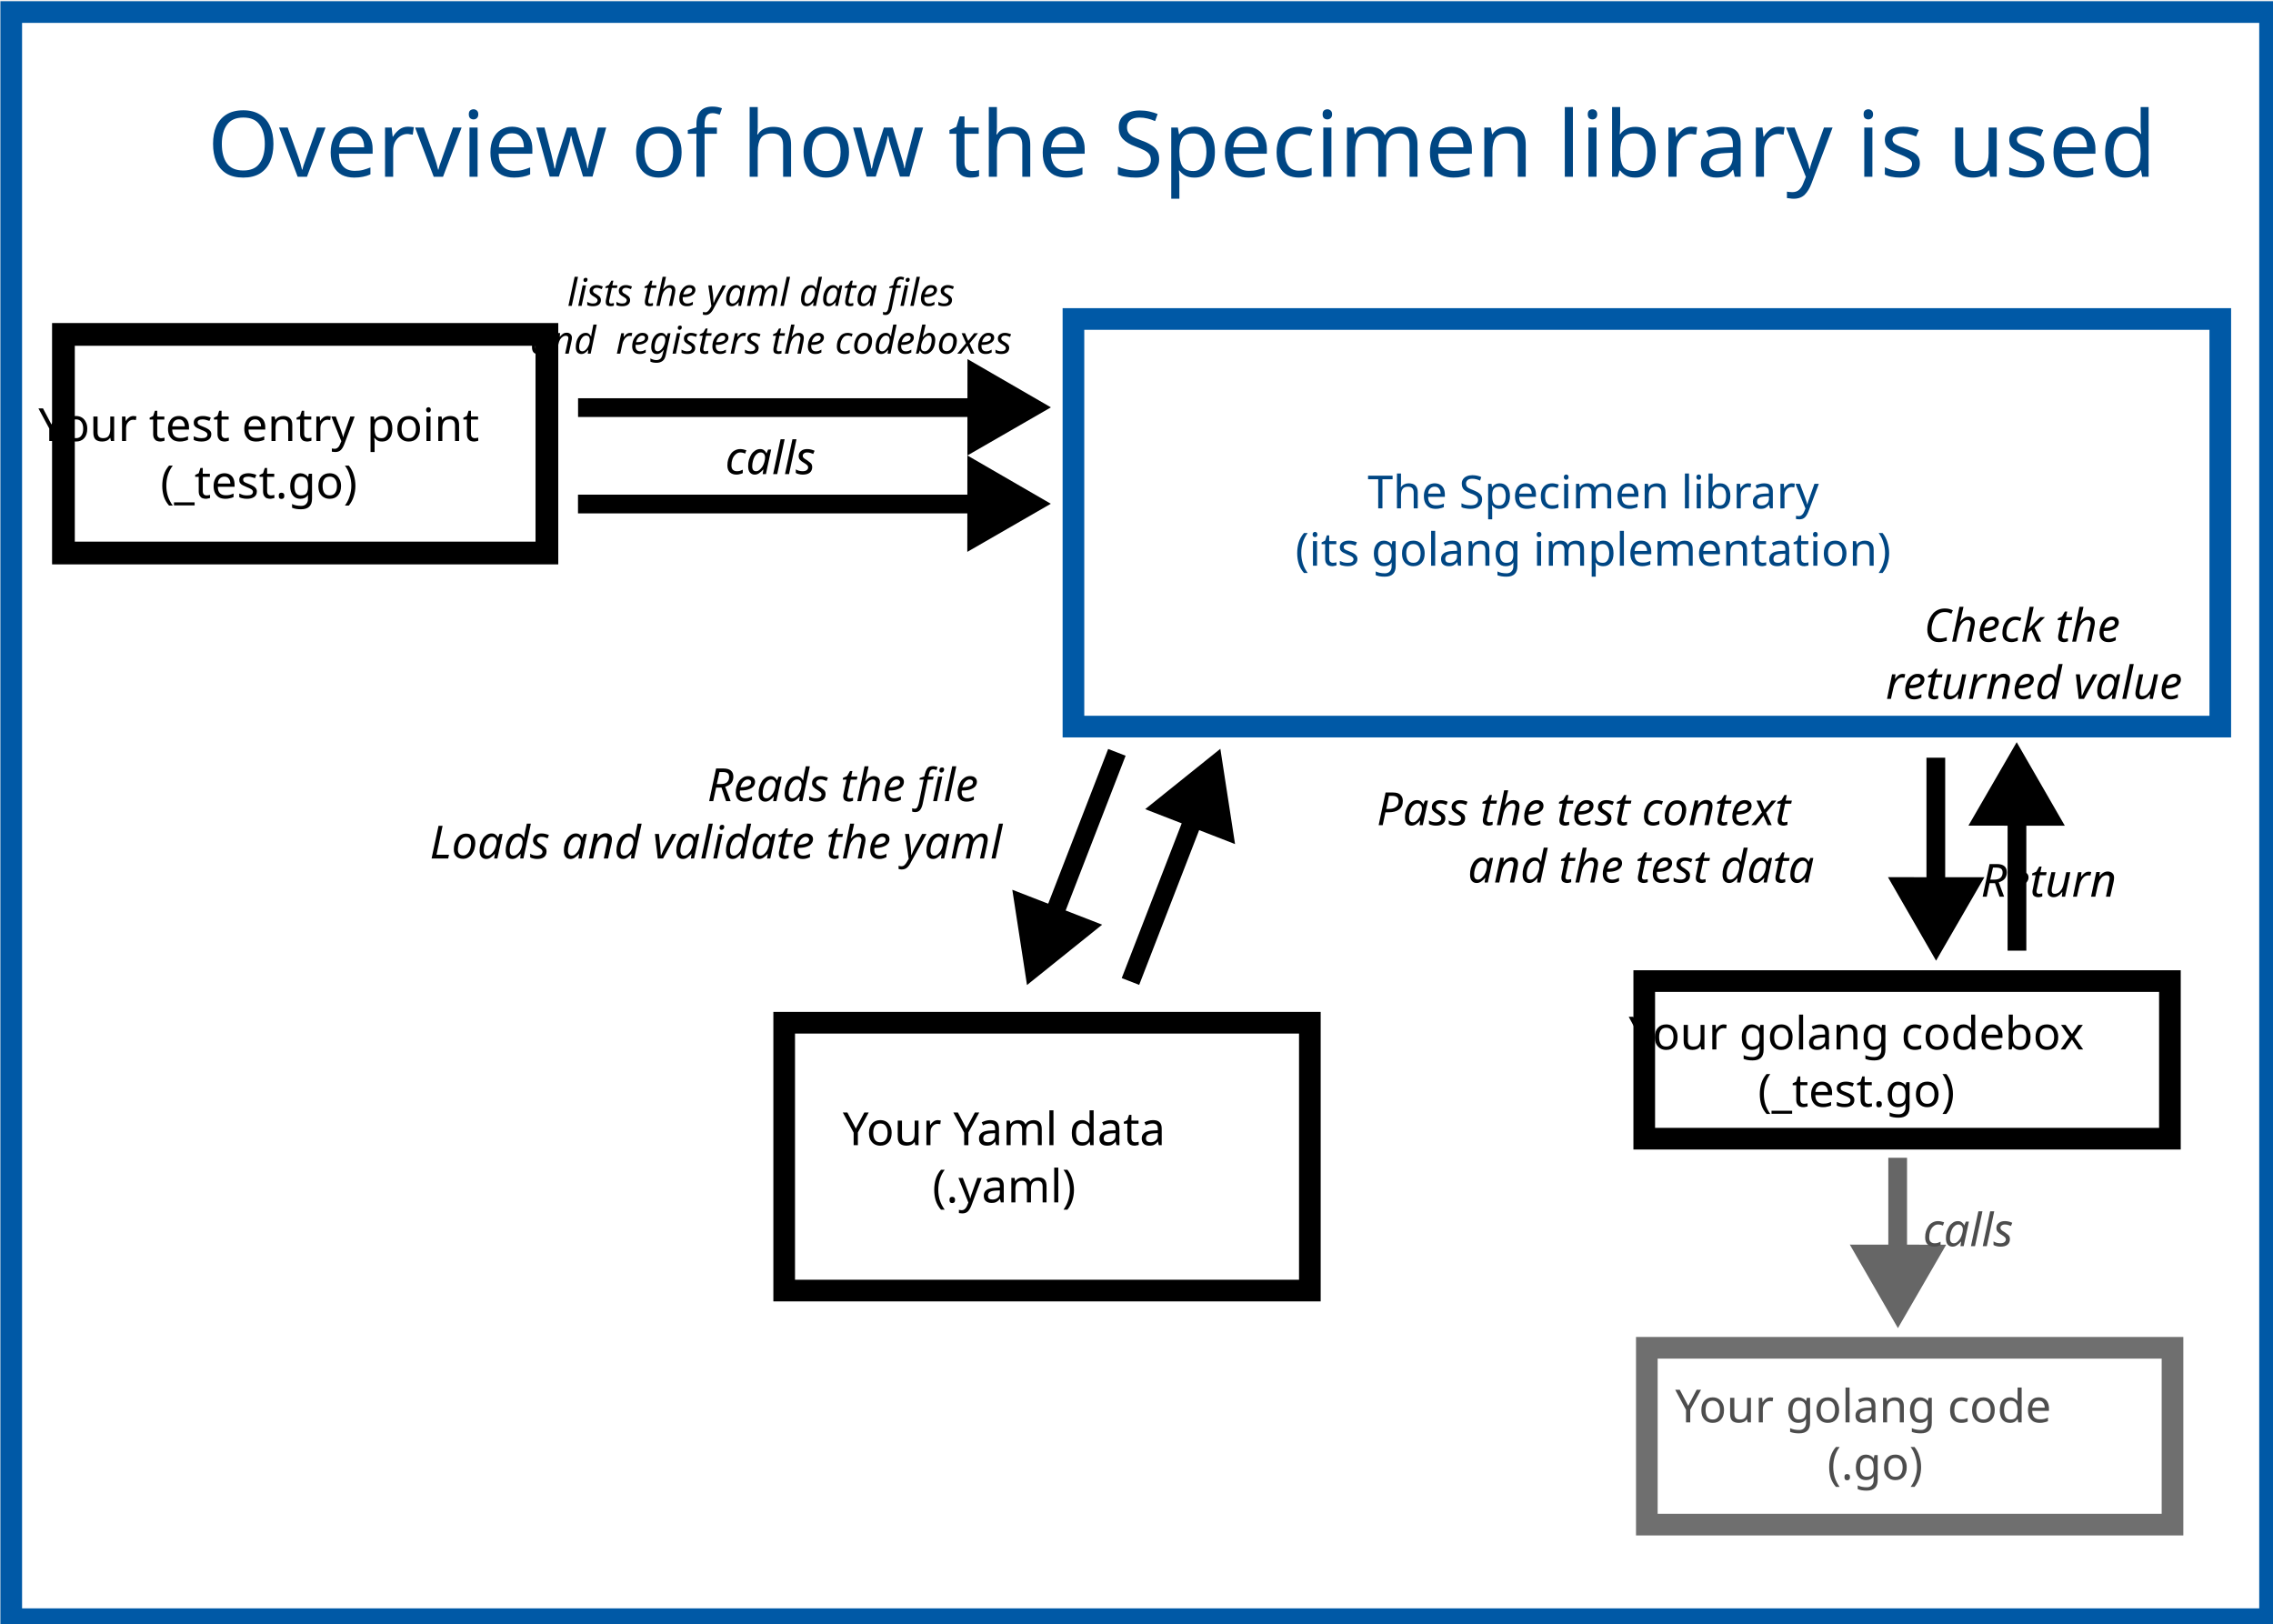
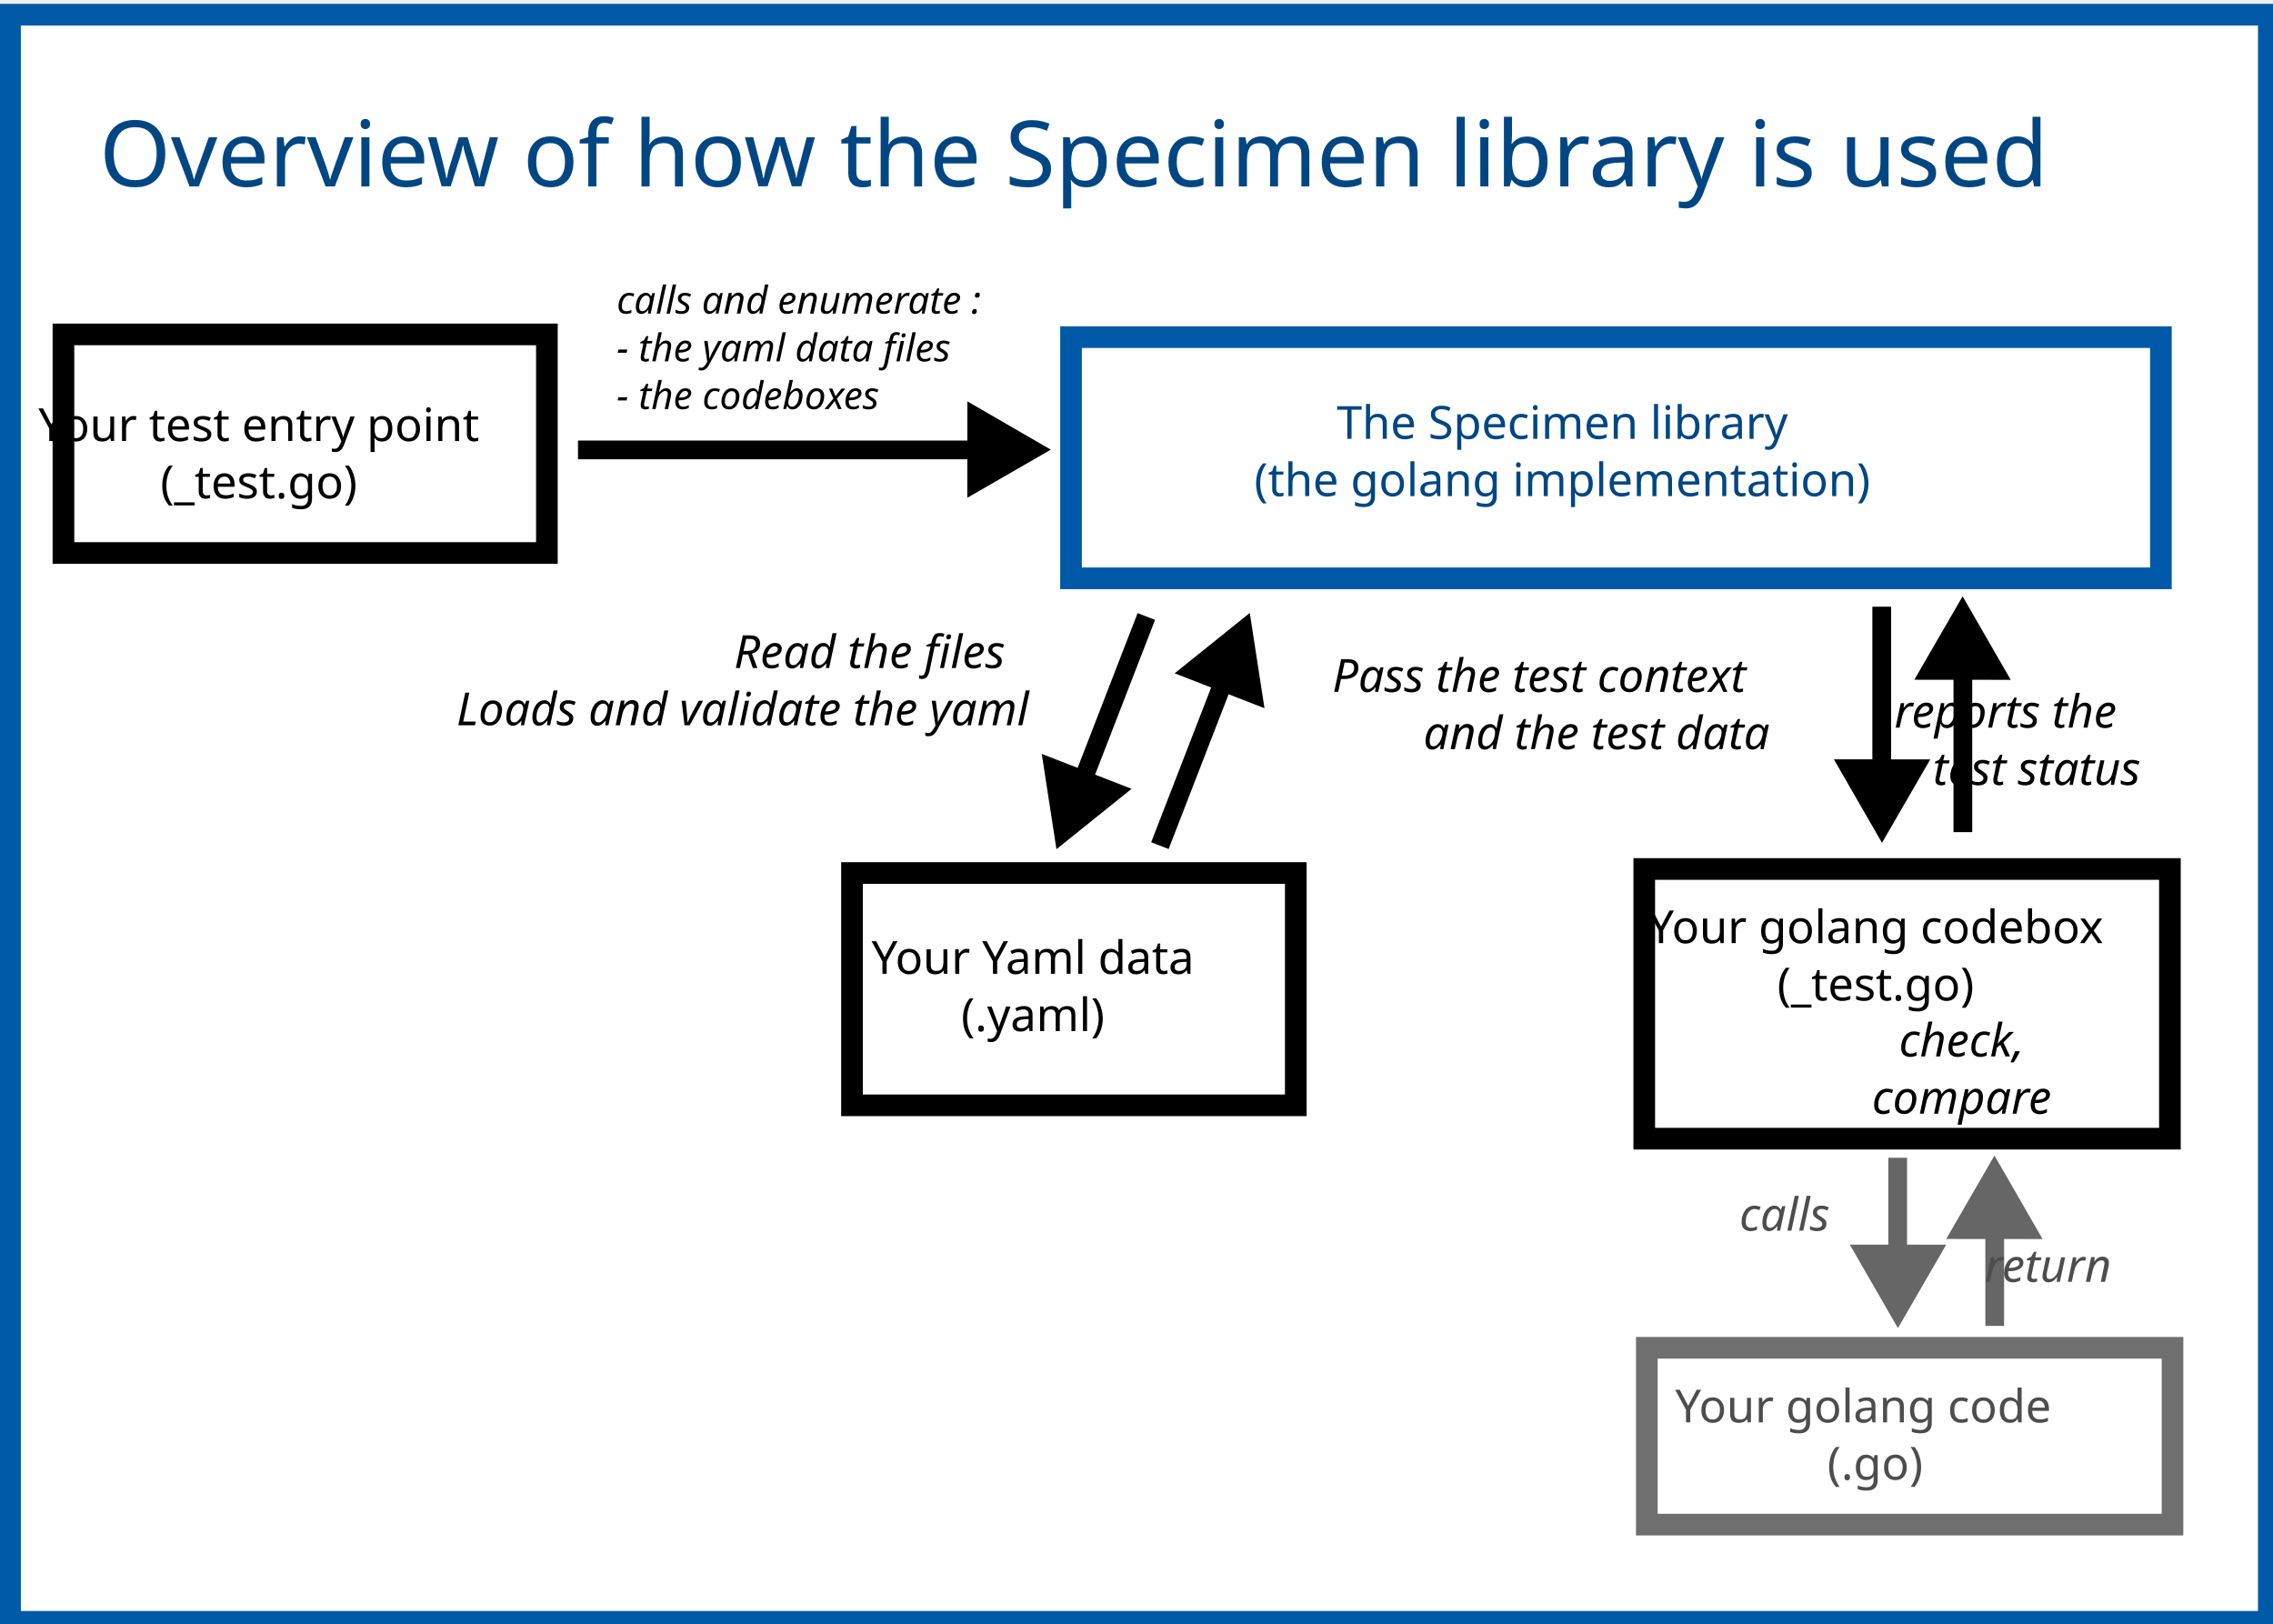
<svg xmlns="http://www.w3.org/2000/svg" width="210mm" height="150mm" viewBox="0 0 210 150" version="1.1" id="svg5">
  <defs id="defs2" />
  <g id="layer1">
-     <rect style="fill:#ffffff;fill-opacity:1;stroke:#0059a6;stroke-width:2;stroke-miterlimit:4;stroke-dasharray:none;stroke-opacity:1" id="rect31-2-8-4" width="208.689" height="148.465" x="1.039" y="1.114" />
-     <text xml:space="preserve" style="font-style:normal;font-variant:normal;font-weight:normal;font-stretch:normal;font-size:8.467px;line-height:1.25;font-family:'CMU Sans Serif';-inkscape-font-specification:'CMU Sans Serif';text-align:center;letter-spacing:0px;word-spacing:0px;text-anchor:middle;fill:#004683;fill-opacity:1;stroke:none;stroke-width:0.265" x="116.906" y="16.329" id="text8740-1-9-4">
-       <tspan style="font-style:normal;font-variant:normal;font-weight:500;font-stretch:normal;font-size:8.467px;font-family:'CMU Sans Serif';-inkscape-font-specification:'CMU Sans Serif Medium';fill:#004683;fill-opacity:1;stroke-width:0.265" x="116.906" y="16.329" id="tspan26423-5-9-1">Overview of how the Specimen library is used</tspan>
-       <tspan style="font-style:normal;font-variant:normal;font-weight:500;font-stretch:normal;font-size:8.467px;font-family:'CMU Sans Serif';-inkscape-font-specification:'CMU Sans Serif Medium';fill:#004683;fill-opacity:1;stroke-width:0.265" x="116.906" y="26.912" id="tspan8746-7-3-5" />
+     <rect style="fill:#ffffff;fill-opacity:1;stroke:#0059a6;stroke-width:2;stroke-miterlimit:4;stroke-dasharray:none;stroke-opacity:1" id="rect31-2-8-4" width="208.689" height="148.465" x="0.924" y="1.357" />
+     <text xml:space="preserve" style="font-style:normal;font-variant:normal;font-weight:normal;font-stretch:normal;font-size:8.467px;line-height:1.25;font-family:'CMU Sans Serif';-inkscape-font-specification:'CMU Sans Serif';text-align:center;letter-spacing:0px;word-spacing:0px;text-anchor:middle;fill:#004683;fill-opacity:1;stroke:none;stroke-width:0.265" x="106.911" y="17.222" id="text8740-1-9-4">
+       <tspan style="font-style:normal;font-variant:normal;font-weight:500;font-stretch:normal;font-size:8.467px;font-family:'CMU Sans Serif';-inkscape-font-specification:'CMU Sans Serif Medium';fill:#004683;fill-opacity:1;stroke-width:0.265" x="106.911" y="17.222" id="tspan26423-5-9-1">Overview of how the Specimen library is used</tspan>
+       <tspan style="font-style:normal;font-variant:normal;font-weight:500;font-stretch:normal;font-size:8.467px;font-family:'CMU Sans Serif';-inkscape-font-specification:'CMU Sans Serif Medium';fill:#004683;fill-opacity:1;stroke-width:0.265" x="106.911" y="27.805" id="tspan8746-7-3-5" />
    </text>
    <text xml:space="preserve" style="font-style:normal;font-variant:normal;font-weight:normal;font-stretch:normal;font-size:4.233px;line-height:1.25;font-family:'CMU Sans Serif';-inkscape-font-specification:'CMU Sans Serif';text-align:center;letter-spacing:0px;word-spacing:0px;text-anchor:middle;fill:#000000;fill-opacity:1;stroke:none;stroke-width:0.265" x="27.766" y="40.743" id="text8740-1">
      <tspan style="stroke-width:0.265" x="27.766" y="40.743" id="tspan8742-6">Your test entry point</tspan>
      <tspan style="stroke-width:0.265" x="27.766" y="46.035" id="tspan26423-5">(_test.go)</tspan>
      <tspan style="stroke-width:0.265" x="27.766" y="51.327" id="tspan8746-7" />
    </text>
-     <text xml:space="preserve" style="font-style:normal;font-variant:normal;font-weight:normal;font-stretch:normal;font-size:3.528px;line-height:1.25;font-family:'CMU Sans Serif';-inkscape-font-specification:'CMU Sans Serif';text-align:center;letter-spacing:0px;word-spacing:0px;text-anchor:middle;fill:#000000;fill-opacity:1;stroke:none;stroke-width:0.265" x="73.52" y="28.258" id="text16474-7">
-       <tspan style="font-style:oblique;font-variant:normal;font-weight:500;font-stretch:normal;font-size:3.528px;font-family:'CMU Sans Serif';-inkscape-font-specification:'CMU Sans Serif Medium Oblique';text-align:center;text-anchor:middle;stroke-width:0.265" x="73.52" y="28.258" id="tspan46650">lists the yaml data files</tspan>
-       <tspan style="font-style:oblique;font-variant:normal;font-weight:500;font-stretch:normal;font-size:3.528px;font-family:'CMU Sans Serif';-inkscape-font-specification:'CMU Sans Serif Medium Oblique';text-align:center;text-anchor:middle;stroke-width:0.265" x="73.52" y="32.668" id="tspan129308">and  registers the codeboxes</tspan>
+     <text xml:space="preserve" style="font-style:normal;font-variant:normal;font-weight:normal;font-stretch:normal;font-size:3.528px;line-height:1.25;font-family:'CMU Sans Serif';-inkscape-font-specification:'CMU Sans Serif';text-align:start;letter-spacing:0px;word-spacing:0px;text-anchor:start;fill:#000000;fill-opacity:1;stroke:none;stroke-width:0.265" x="56.972" y="28.972" id="text16474-7">
+       <tspan style="font-style:oblique;font-variant:normal;font-weight:500;font-stretch:normal;font-size:3.528px;font-family:'CMU Sans Serif';-inkscape-font-specification:'CMU Sans Serif Medium Oblique';text-align:start;text-anchor:start;stroke-width:0.265" x="56.972" y="28.972" id="tspan46650">calls and enumerate :</tspan>
+       <tspan style="font-style:oblique;font-variant:normal;font-weight:500;font-stretch:normal;font-size:3.528px;font-family:'CMU Sans Serif';-inkscape-font-specification:'CMU Sans Serif Medium Oblique';text-align:start;text-anchor:start;stroke-width:0.265" x="56.972" y="33.382" id="tspan5358">- the yaml data files</tspan>
+       <tspan style="font-style:oblique;font-variant:normal;font-weight:500;font-stretch:normal;font-size:3.528px;font-family:'CMU Sans Serif';-inkscape-font-specification:'CMU Sans Serif Medium Oblique';text-align:start;text-anchor:start;stroke-width:0.265" x="56.972" y="37.791" id="tspan3466">- the codeboxes</tspan>
    </text>
-     <text xml:space="preserve" style="font-style:normal;font-variant:normal;font-weight:normal;font-stretch:normal;font-size:4.233px;line-height:1.25;font-family:'CMU Sans Serif';-inkscape-font-specification:'CMU Sans Serif';text-align:start;letter-spacing:0px;word-spacing:0px;text-anchor:start;fill:#000000;fill-opacity:1;stroke:none;stroke-width:0.265" x="67.001" y="43.798" id="text16474-7-4">
-       <tspan style="font-style:oblique;font-variant:normal;font-weight:500;font-stretch:normal;font-family:'CMU Sans Serif';-inkscape-font-specification:'CMU Sans Serif Medium Oblique';text-align:start;text-anchor:start;stroke-width:0.265" x="67.001" y="43.798" id="tspan46650-2">calls</tspan>
-     </text>
-     <text xml:space="preserve" style="font-style:normal;font-variant:normal;font-weight:normal;font-stretch:normal;font-size:4.233px;line-height:1.25;font-family:'CMU Sans Serif';-inkscape-font-specification:'CMU Sans Serif';text-align:center;letter-spacing:0px;word-spacing:0px;text-anchor:middle;fill:#004683;fill-opacity:1;stroke:none;stroke-width:0.265" x="151.046" y="46.962" id="text8740-1-9">
-       <tspan style="fill:#004683;fill-opacity:1;stroke-width:0.265" x="151.046" y="46.962" id="tspan26423-5-9">The Specimen library</tspan>
-       <tspan style="fill:#004683;fill-opacity:1;stroke-width:0.265" x="151.046" y="52.254" id="tspan135206">(its golang implementation)</tspan>
-       <tspan style="fill:#004683;fill-opacity:1;stroke-width:0.265" x="151.046" y="57.546" id="tspan8746-7-3" />
-     </text>
-     <text xml:space="preserve" style="font-style:normal;font-variant:normal;font-weight:normal;font-stretch:normal;font-size:4.233px;line-height:1.25;font-family:'CMU Sans Serif';-inkscape-font-specification:'CMU Sans Serif';text-align:center;letter-spacing:0px;word-spacing:0px;text-anchor:middle;fill:#000000;fill-opacity:1;stroke:none;stroke-width:0.265" x="190.668" y="59.272" id="text78562-0-3">
-       <tspan style="font-style:oblique;font-variant:normal;font-weight:500;font-stretch:normal;font-family:'CMU Sans Serif';-inkscape-font-specification:'CMU Sans Serif Medium Oblique';text-align:center;text-anchor:middle;stroke-width:0.265" x="190.668" y="59.272" id="tspan91260-6-5">Check the</tspan>
-       <tspan style="font-style:oblique;font-variant:normal;font-weight:500;font-stretch:normal;font-family:'CMU Sans Serif';-inkscape-font-specification:'CMU Sans Serif Medium Oblique';text-align:center;text-anchor:middle;stroke-width:0.265" x="190.668" y="64.563" id="tspan121483">returned value</tspan>
+     <text xml:space="preserve" style="font-style:normal;font-variant:normal;font-weight:normal;font-stretch:normal;font-size:4.233px;line-height:1.25;font-family:'CMU Sans Serif';-inkscape-font-specification:'CMU Sans Serif';text-align:center;letter-spacing:0px;word-spacing:0px;text-anchor:middle;fill:#004683;fill-opacity:1;stroke:none;stroke-width:0.265" x="148.19" y="40.537" id="text8740-1-9">
+       <tspan style="fill:#004683;fill-opacity:1;stroke-width:0.265" x="148.19" y="40.537" id="tspan26423-5-9">The Specimen library</tspan>
+       <tspan style="fill:#004683;fill-opacity:1;stroke-width:0.265" x="148.19" y="45.828" id="tspan135206">(the golang implementation)</tspan>
+       <tspan style="fill:#004683;fill-opacity:1;stroke-width:0.265" x="148.19" y="51.12" id="tspan8746-7-3" />
    </text>
    <rect style="fill:#666666;fill-opacity:1;stroke:none;stroke-width:0.183;stroke-miterlimit:4;stroke-dasharray:none;stroke-opacity:1" id="rect31-5-6" width="9.019" height="1.73" x="106.955" y="-176.189" transform="rotate(90)" />
-     <rect style="fill:none;fill-opacity:1;stroke:#000000;stroke-width:2;stroke-miterlimit:4;stroke-dasharray:none;stroke-opacity:1" id="rect31" width="48.566" height="14.559" x="151.91" y="90.632" />
+     <rect style="fill:none;fill-opacity:1;stroke:#000000;stroke-width:2;stroke-miterlimit:4;stroke-dasharray:none;stroke-opacity:1" id="rect31" width="48.566" height="24.914" x="151.91" y="80.277" />
    <path style="fill:#666666;fill-opacity:1;stroke:none;stroke-width:7.559;stroke-miterlimit:4;stroke-dasharray:none;stroke-opacity:1" id="path14973" d="m 559.292,285.489 0.05,-57.747 49.985,28.917 z" transform="matrix(0,0.1542136,-0.1542136,0,214.9279,28.72599)" />
-     <rect style="fill:#000000;fill-opacity:1;stroke:none;stroke-width:0.369;stroke-miterlimit:4;stroke-dasharray:none;stroke-opacity:1" id="rect31-5-6-0" width="36.966" height="1.73" x="53.407" y="36.79" />
-     <path style="fill:#000000;fill-opacity:1;stroke:none;stroke-width:7.559;stroke-miterlimit:4;stroke-dasharray:none;stroke-opacity:1" id="path14973-6" transform="matrix(0.1542136,0,0,0.1542136,3.125405,-1.949184)" d="m 559.292,285.489 0.05,-57.747 49.985,28.917 z" />
-     <rect style="fill:#000000;fill-opacity:1;stroke:none;stroke-width:0.369;stroke-miterlimit:4;stroke-dasharray:none;stroke-opacity:1" id="rect31-5-6-0-1" width="36.966" height="1.73" x="53.4" y="45.696" />
-     <path style="fill:#000000;fill-opacity:1;stroke:none;stroke-width:7.559;stroke-miterlimit:4;stroke-dasharray:none;stroke-opacity:1" id="path14973-6-55" transform="matrix(0.1542136,0,0,0.1542136,3.117647,6.956189)" d="m 559.292,285.489 0.05,-57.747 49.985,28.917 z" />
-     <rect style="fill:#000000;fill-opacity:1;stroke:none;stroke-width:0.211;stroke-miterlimit:4;stroke-dasharray:none;stroke-opacity:1" id="rect31-5-6-0-5" width="12.034" height="1.73" x="69.996" y="-179.714" transform="rotate(90)" />
-     <path style="fill:#000000;fill-opacity:1;stroke:none;stroke-width:7.559;stroke-miterlimit:4;stroke-dasharray:none;stroke-opacity:1" id="path14973-6-5" transform="matrix(0,0.1542136,-0.1542136,0,218.4532,-5.217754)" d="m 559.292,285.489 0.05,-57.747 49.985,28.917 z" />
-     <rect style="fill:#000000;fill-opacity:1;stroke:none;stroke-width:0.215;stroke-miterlimit:4;stroke-dasharray:none;stroke-opacity:1" id="rect31-5-6-0-5-0" width="12.539" height="1.73" x="-87.821" y="185.48" transform="rotate(-90)" />
-     <path style="fill:#000000;fill-opacity:1;stroke:none;stroke-width:7.559;stroke-miterlimit:4;stroke-dasharray:none;stroke-opacity:1" id="path14973-6-5-9" transform="matrix(0,-0.1542136,0.1542136,0,146.7401,162.5301)" d="m 559.292,285.489 0.05,-57.747 49.985,28.917 z" />
-     <rect style="fill:#000000;fill-opacity:1;stroke:none;stroke-width:0.246;stroke-miterlimit:4;stroke-dasharray:none;stroke-opacity:1" id="rect31-5-6-0-2" width="16.325" height="1.73" x="27.515" y="-122.196" transform="rotate(111.1847)" />
-     <path style="fill:#000000;fill-opacity:1;stroke:none;stroke-width:7.559;stroke-miterlimit:4;stroke-dasharray:none;stroke-opacity:1" id="path14973-6-8" transform="matrix(-0.05572898,0.1437919,-0.1437919,-0.05572898,165.746,17.68376)" d="m 559.292,285.489 0.05,-57.747 49.985,28.917 z" />
-     <rect style="fill:#000000;fill-opacity:1;stroke:none;stroke-width:0.246;stroke-miterlimit:4;stroke-dasharray:none;stroke-opacity:1" id="rect31-5-6-0-2-3" width="16.325" height="1.73" x="-46.799" y="129.284" transform="rotate(-68.81532)" />
-     <path style="fill:#000000;fill-opacity:1;stroke:none;stroke-width:7.559;stroke-miterlimit:4;stroke-dasharray:none;stroke-opacity:1" id="path14973-6-8-9" transform="matrix(0.05572898,-0.1437919,0.1437919,0.05572898,41.88439,142.4868)" d="m 559.292,285.489 0.05,-57.747 49.985,28.917 z" />
-     <rect style="fill:none;fill-opacity:1;stroke:#000000;stroke-width:2.1;stroke-miterlimit:4;stroke-dasharray:none;stroke-opacity:1" id="rect31-8" width="44.667" height="20.195" x="5.861" y="30.892" />
-     <text xml:space="preserve" style="font-style:normal;font-variant:normal;font-weight:normal;font-stretch:normal;font-size:4.233px;line-height:1.25;font-family:'CMU Sans Serif';-inkscape-font-specification:'CMU Sans Serif';text-align:end;letter-spacing:0px;word-spacing:0px;text-anchor:end;fill:#000000;fill-opacity:1;stroke:none;stroke-width:0.265" x="98.088" y="74.009" id="text78562">
-       <tspan id="tspan78560" style="font-style:oblique;font-variant:normal;font-weight:500;font-stretch:normal;font-family:'CMU Sans Serif';-inkscape-font-specification:'CMU Sans Serif Medium Oblique';text-align:end;text-anchor:end;stroke-width:0.265" x="98.088" y="74.009">Reads the file</tspan>
-       <tspan style="font-style:oblique;font-variant:normal;font-weight:500;font-stretch:normal;font-family:'CMU Sans Serif';-inkscape-font-specification:'CMU Sans Serif Medium Oblique';text-align:end;text-anchor:end;stroke-width:0.265" x="98.088" y="79.301" id="tspan91260">Loads and validate the yaml</tspan>
+     <rect style="fill:#666666;fill-opacity:1;stroke:none;stroke-width:0.183;stroke-miterlimit:4;stroke-dasharray:none;stroke-opacity:1" id="rect31-5-6-6" width="9.019" height="1.73" x="-122.485" y="183.425" transform="rotate(-90)" />
+     <path style="fill:#666666;fill-opacity:1;stroke:none;stroke-width:7.559;stroke-miterlimit:4;stroke-dasharray:none;stroke-opacity:1" id="path14973-3" transform="matrix(0,-0.1542136,0.1542136,0,144.686,200.7131)" d="m 559.292,285.489 0.05,-57.747 49.985,28.917 z" />
+     <rect style="fill:#000000;fill-opacity:1;stroke:none;stroke-width:0.369;stroke-miterlimit:4;stroke-dasharray:none;stroke-opacity:1" id="rect31-5-6-0-1" width="36.966" height="1.73" x="53.4" y="40.698" />
+     <path style="fill:#000000;fill-opacity:1;stroke:none;stroke-width:7.559;stroke-miterlimit:4;stroke-dasharray:none;stroke-opacity:1" id="path14973-6-55" transform="matrix(0.1542136,0,0,0.1542136,3.117647,1.958593)" d="m 559.292,285.489 0.05,-57.747 49.985,28.917 z" />
+     <rect style="fill:#000000;fill-opacity:1;stroke:none;stroke-width:0.236;stroke-miterlimit:4;stroke-dasharray:none;stroke-opacity:1" id="rect31-5-6-0-5" width="15.097" height="1.73" x="56.046" y="-174.716" transform="rotate(90)" />
+     <path style="fill:#000000;fill-opacity:1;stroke:none;stroke-width:7.559;stroke-miterlimit:4;stroke-dasharray:none;stroke-opacity:1" id="path14973-6-5" transform="matrix(0,0.1542136,-0.1542136,0,213.4556,-16.10537)" d="m 559.292,285.489 0.05,-57.747 49.985,28.917 z" />
+     <rect style="fill:#000000;fill-opacity:1;stroke:none;stroke-width:0.232;stroke-miterlimit:4;stroke-dasharray:none;stroke-opacity:1" id="rect31-5-6-0-5-0" width="14.561" height="1.73" x="-76.871" y="180.482" transform="rotate(-90)" />
+     <path style="fill:#000000;fill-opacity:1;stroke:none;stroke-width:7.559;stroke-miterlimit:4;stroke-dasharray:none;stroke-opacity:1" id="path14973-6-5-9" transform="matrix(0,-0.1542136,0.1542136,0,141.7425,149.0533)" d="m 559.292,285.489 0.05,-57.747 49.985,28.917 z" />
+     <rect style="fill:#000000;fill-opacity:1;stroke:none;stroke-width:0.246;stroke-miterlimit:4;stroke-dasharray:none;stroke-opacity:1" id="rect31-5-6-0-2" width="16.325" height="1.73" x="14.83" y="-120.197" transform="rotate(111.1847)" />
+     <path style="fill:#000000;fill-opacity:1;stroke:none;stroke-width:7.559;stroke-miterlimit:4;stroke-dasharray:none;stroke-opacity:1" id="path14973-6-8" transform="matrix(-0.05572898,0.1437919,-0.1437919,-0.05572898,168.4666,5.133774)" d="m 559.292,285.489 0.05,-57.747 49.985,28.917 z" />
+     <rect style="fill:#000000;fill-opacity:1;stroke:none;stroke-width:0.246;stroke-miterlimit:4;stroke-dasharray:none;stroke-opacity:1" id="rect31-5-6-0-2-3" width="16.325" height="1.73" x="-34.114" y="127.286" transform="rotate(-68.81532)" />
+     <path style="fill:#000000;fill-opacity:1;stroke:none;stroke-width:7.559;stroke-miterlimit:4;stroke-dasharray:none;stroke-opacity:1" id="path14973-6-8-9" transform="matrix(0.05572898,-0.1437919,0.1437919,0.05572898,44.60498,129.9368)" d="m 559.292,285.489 0.05,-57.747 49.985,28.917 z" />
+     <rect style="fill:none;fill-opacity:1;stroke:#000000;stroke-width:2;stroke-miterlimit:4;stroke-dasharray:none;stroke-opacity:1" id="rect31-8" width="44.667" height="20.195" x="5.861" y="30.892" />
+     <text xml:space="preserve" style="font-style:normal;font-variant:normal;font-weight:normal;font-stretch:normal;font-size:4.233px;line-height:1.25;font-family:'CMU Sans Serif';-inkscape-font-specification:'CMU Sans Serif';text-align:end;letter-spacing:0px;word-spacing:0px;text-anchor:end;fill:#000000;fill-opacity:1;stroke:none;stroke-width:0.265" x="100.557" y="61.711" id="text78562">
+       <tspan id="tspan78560" style="font-style:oblique;font-variant:normal;font-weight:500;font-stretch:normal;font-family:'CMU Sans Serif';-inkscape-font-specification:'CMU Sans Serif Medium Oblique';text-align:end;text-anchor:end;stroke-width:0.265" x="100.557" y="61.711">Read the files</tspan>
+       <tspan style="font-style:oblique;font-variant:normal;font-weight:500;font-stretch:normal;font-family:'CMU Sans Serif';-inkscape-font-specification:'CMU Sans Serif Medium Oblique';text-align:end;text-anchor:end;stroke-width:0.265" x="100.557" y="67.003" id="tspan91260">Loads and validate the yaml</tspan>
    </text>
-     <rect style="fill:none;fill-opacity:1;stroke:#0059a6;stroke-width:2;stroke-miterlimit:4;stroke-dasharray:none;stroke-opacity:1" id="rect31-2-8" width="105.955" height="37.654" x="99.174" y="29.468" />
-     <text xml:space="preserve" style="font-style:normal;font-variant:normal;font-weight:normal;font-stretch:normal;font-size:4.233px;line-height:1.25;font-family:'CMU Sans Serif';-inkscape-font-specification:'CMU Sans Serif';text-align:center;letter-spacing:0px;word-spacing:0px;text-anchor:middle;fill:#000000;fill-opacity:1;stroke:none;stroke-width:0.265" x="96.62" y="105.786" id="text8740-8">
-       <tspan style="stroke-width:0.265" x="96.62" y="105.786" id="tspan8742-3">Your Yaml data</tspan>
-       <tspan style="stroke-width:0.265" x="96.62" y="111.078" id="tspan30869">(.yaml)</tspan>
-       <tspan style="stroke-width:0.265" x="96.62" y="116.37" id="tspan8746-2" />
+     <rect style="fill:none;fill-opacity:1;stroke:#0059a6;stroke-width:2;stroke-miterlimit:4;stroke-dasharray:none;stroke-opacity:1" id="rect31-2-8" width="100.693" height="22.282" x="98.95" y="31.143" />
+     <text xml:space="preserve" style="font-style:normal;font-variant:normal;font-weight:normal;font-stretch:normal;font-size:4.233px;line-height:1.25;font-family:'CMU Sans Serif';-inkscape-font-specification:'CMU Sans Serif';text-align:center;letter-spacing:0px;word-spacing:0px;text-anchor:middle;fill:#000000;fill-opacity:1;stroke:none;stroke-width:0.265" x="99.281" y="89.959" id="text8740-8">
+       <tspan style="stroke-width:0.265" x="99.281" y="89.959" id="tspan8742-3">Your Yaml data</tspan>
+       <tspan style="stroke-width:0.265" x="99.281" y="95.25" id="tspan30869">(.yaml)</tspan>
+       <tspan style="stroke-width:0.265" x="99.281" y="100.542" id="tspan8746-2" />
    </text>
-     <text xml:space="preserve" style="font-style:normal;font-variant:normal;font-weight:normal;font-stretch:normal;font-size:4.233px;line-height:1.25;font-family:'CMU Sans Serif';-inkscape-font-specification:'CMU Sans Serif';text-align:end;letter-spacing:0px;word-spacing:0px;text-anchor:end;fill:#000000;fill-opacity:1;stroke:none;stroke-width:0.265" x="173.109" y="76.229" id="text78562-0">
-       <tspan style="font-style:oblique;font-variant:normal;font-weight:500;font-stretch:normal;font-family:'CMU Sans Serif';-inkscape-font-specification:'CMU Sans Serif Medium Oblique';text-align:end;text-anchor:end;stroke-width:0.265" x="173.109" y="76.229" id="tspan91260-6">Pass the test context</tspan>
-       <tspan style="font-style:oblique;font-variant:normal;font-weight:500;font-stretch:normal;font-family:'CMU Sans Serif';-inkscape-font-specification:'CMU Sans Serif Medium Oblique';text-align:end;text-anchor:end;stroke-width:0.265" x="173.109" y="81.52" id="tspan112119">and the test data</tspan>
+     <text xml:space="preserve" style="font-style:normal;font-variant:normal;font-weight:normal;font-stretch:normal;font-size:4.233px;line-height:1.25;font-family:'CMU Sans Serif';-inkscape-font-specification:'CMU Sans Serif';text-align:end;letter-spacing:0px;word-spacing:0px;text-anchor:end;fill:#000000;fill-opacity:1;stroke:none;stroke-width:0.265" x="169.004" y="63.913" id="text78562-0">
+       <tspan style="font-style:oblique;font-variant:normal;font-weight:500;font-stretch:normal;font-family:'CMU Sans Serif';-inkscape-font-specification:'CMU Sans Serif Medium Oblique';text-align:end;text-anchor:end;stroke-width:0.265" x="169.004" y="63.913" id="tspan91260-6">Pass the test context</tspan>
+       <tspan style="font-style:oblique;font-variant:normal;font-weight:500;font-stretch:normal;font-family:'CMU Sans Serif';-inkscape-font-specification:'CMU Sans Serif Medium Oblique';text-align:end;text-anchor:end;stroke-width:0.265" x="169.004" y="69.205" id="tspan112119">and the test data</tspan>
    </text>
-     <text xml:space="preserve" style="font-style:normal;font-variant:normal;font-weight:normal;font-stretch:normal;font-size:4.233px;line-height:1.25;font-family:'CMU Sans Serif';-inkscape-font-specification:'CMU Sans Serif';text-align:end;letter-spacing:0px;word-spacing:0px;text-anchor:end;fill:#000000;fill-opacity:1;stroke:none;stroke-width:0.265" x="201.039" y="82.833" id="text78562-1">
-       <tspan style="font-style:oblique;font-variant:normal;font-weight:500;font-stretch:normal;font-family:'CMU Sans Serif';-inkscape-font-specification:'CMU Sans Serif Medium Oblique';text-align:end;text-anchor:end;stroke-width:0.265" x="201.039" y="82.833" id="tspan91260-2">Return</tspan>
+     <text xml:space="preserve" style="font-style:normal;font-variant:normal;font-weight:normal;font-stretch:normal;font-size:4.233px;line-height:1.25;font-family:'CMU Sans Serif';-inkscape-font-specification:'CMU Sans Serif';text-align:end;letter-spacing:0px;word-spacing:0px;text-anchor:end;fill:#000000;fill-opacity:1;stroke:none;stroke-width:0.265" x="203.254" y="67.219" id="text78562-0-5">
+       <tspan style="font-style:oblique;font-variant:normal;font-weight:500;font-stretch:normal;font-family:'CMU Sans Serif';-inkscape-font-specification:'CMU Sans Serif Medium Oblique';text-align:end;text-anchor:end;stroke-width:0.265" x="203.254" y="67.219" id="tspan112119-9">reports the</tspan>
+       <tspan style="font-style:oblique;font-variant:normal;font-weight:500;font-stretch:normal;font-family:'CMU Sans Serif';-inkscape-font-specification:'CMU Sans Serif Medium Oblique';text-align:end;text-anchor:end;stroke-width:0.265" x="203.254" y="72.511" id="tspan1210">test status</tspan>
    </text>
-     <rect style="fill:none;fill-opacity:1;stroke:#000000;stroke-width:2;stroke-miterlimit:4;stroke-dasharray:none;stroke-opacity:1" id="rect31-24" width="48.566" height="24.742" x="72.45" y="94.48" />
-     <text xml:space="preserve" style="font-style:normal;font-variant:normal;font-weight:normal;font-stretch:normal;font-size:4.233px;line-height:1.25;font-family:'CMU Sans Serif';-inkscape-font-specification:'CMU Sans Serif';text-align:center;letter-spacing:0px;word-spacing:0px;text-anchor:middle;fill:#000000;fill-opacity:1;stroke:none;stroke-width:0.265" x="175.361" y="96.943" id="text8740">
-       <tspan style="stroke-width:0.265" x="175.361" y="96.943" id="tspan8742">Your golang codebox</tspan>
-       <tspan style="stroke-width:0.265" x="175.361" y="102.235" id="tspan26423">(_test.go)</tspan>
-       <tspan style="stroke-width:0.265" x="175.361" y="107.526" id="tspan8746" />
+     <rect style="fill:none;fill-opacity:1;stroke:#000000;stroke-width:2;stroke-miterlimit:4;stroke-dasharray:none;stroke-opacity:1" id="rect31-24" width="41.001" height="21.46" x="78.715" y="80.649" />
+     <text xml:space="preserve" style="font-style:normal;font-variant:normal;font-weight:normal;font-stretch:normal;font-size:4.233px;line-height:1.25;font-family:'CMU Sans Serif';-inkscape-font-specification:'CMU Sans Serif';text-align:center;letter-spacing:0px;word-spacing:0px;text-anchor:middle;fill:#000000;fill-opacity:1;stroke:none;stroke-width:0.265" x="177.146" y="87.126" id="text8740">
+       <tspan style="stroke-width:0.265" x="177.146" y="87.126" id="tspan8742">Your golang codebox</tspan>
+       <tspan style="stroke-width:0.265" x="177.146" y="92.418" id="tspan26423">(_test.go)</tspan>
+       <tspan style="stroke-width:0.265" x="177.146" y="97.71" id="tspan8746" />
    </text>
-     <text xml:space="preserve" style="font-style:normal;font-variant:normal;font-weight:normal;font-stretch:normal;font-size:4.233px;line-height:1.25;font-family:'CMU Sans Serif';-inkscape-font-specification:'CMU Sans Serif';text-align:center;letter-spacing:0px;word-spacing:0px;text-anchor:middle;fill:#4d4d4d;fill-opacity:1;stroke:none;stroke-width:0.265" x="184.578" y="115.114" id="text16474">
-       <tspan id="tspan16472" style="font-style:oblique;font-variant:normal;font-weight:500;font-stretch:normal;font-family:'CMU Sans Serif';-inkscape-font-specification:'CMU Sans Serif Medium Oblique';fill:#4d4d4d;stroke-width:0.265" x="184.578" y="115.114">calls</tspan>
+     <text xml:space="preserve" style="font-style:normal;font-variant:normal;font-weight:normal;font-stretch:normal;font-size:4.233px;line-height:1.25;font-family:'CMU Sans Serif';-inkscape-font-specification:'CMU Sans Serif';text-align:center;letter-spacing:0px;word-spacing:0px;text-anchor:middle;fill:#000000;fill-opacity:1;stroke:none;stroke-width:0.265" x="185.087" y="97.592" id="text8740-17">
+       <tspan style="font-style:italic;stroke-width:0.265" x="185.087" y="97.592" id="tspan26423-7">check,</tspan>
+       <tspan style="font-style:italic;stroke-width:0.265" x="185.087" y="102.883" id="tspan42211">compare</tspan>
+       <tspan style="stroke-width:0.265" x="185.087" y="108.175" id="tspan8746-3" />
+     </text>
+     <text xml:space="preserve" style="font-style:normal;font-variant:normal;font-weight:normal;font-stretch:normal;font-size:4.233px;line-height:1.25;font-family:'CMU Sans Serif';-inkscape-font-specification:'CMU Sans Serif';text-align:center;letter-spacing:0px;word-spacing:0px;text-anchor:middle;fill:#4d4d4d;fill-opacity:1;stroke:none;stroke-width:0.265" x="167.622" y="113.686" id="text16474">
+       <tspan id="tspan16472" style="font-style:oblique;font-variant:normal;font-weight:500;font-stretch:normal;font-family:'CMU Sans Serif';-inkscape-font-specification:'CMU Sans Serif Medium Oblique';fill:#4d4d4d;stroke-width:0.265" x="167.622" y="113.686">calls</tspan>
+     </text>
+     <text xml:space="preserve" style="font-style:normal;font-variant:normal;font-weight:normal;font-stretch:normal;font-size:4.233px;line-height:1.25;font-family:'CMU Sans Serif';-inkscape-font-specification:'CMU Sans Serif';text-align:center;letter-spacing:0px;word-spacing:0px;text-anchor:middle;fill:#4d4d4d;fill-opacity:1;stroke:none;stroke-width:0.265" x="191.955" y="118.413" id="text16474-4">
+       <tspan id="tspan16472-7" style="font-style:oblique;font-variant:normal;font-weight:500;font-stretch:normal;font-family:'CMU Sans Serif';-inkscape-font-specification:'CMU Sans Serif Medium Oblique';fill:#4d4d4d;stroke-width:0.265" x="191.955" y="118.413">return</tspan>
    </text>
    <rect style="fill:none;fill-opacity:1;stroke:#6f6f6f;stroke-width:2;stroke-miterlimit:4;stroke-dasharray:none;stroke-opacity:1" id="rect31-7" width="48.566" height="16.335" x="152.149" y="124.508" />
    <text xml:space="preserve" style="font-style:normal;font-variant:normal;font-weight:normal;font-stretch:normal;font-size:4.233px;line-height:1.25;font-family:'CMU Sans Serif';-inkscape-font-specification:'CMU Sans Serif';text-align:center;letter-spacing:0px;word-spacing:0px;text-anchor:middle;fill:#4d4d4d;fill-opacity:1;stroke:none;stroke-width:0.265" x="175.995" y="131.395" id="text6448">
      <tspan id="tspan6446" style="fill:#4d4d4d;stroke-width:0.265" x="175.995" y="131.395">Your golang code</tspan>
      <tspan style="fill:#4d4d4d;stroke-width:0.265" x="175.995" y="136.687" id="tspan32013">(.go)</tspan>
    </text>
  </g>
</svg>
